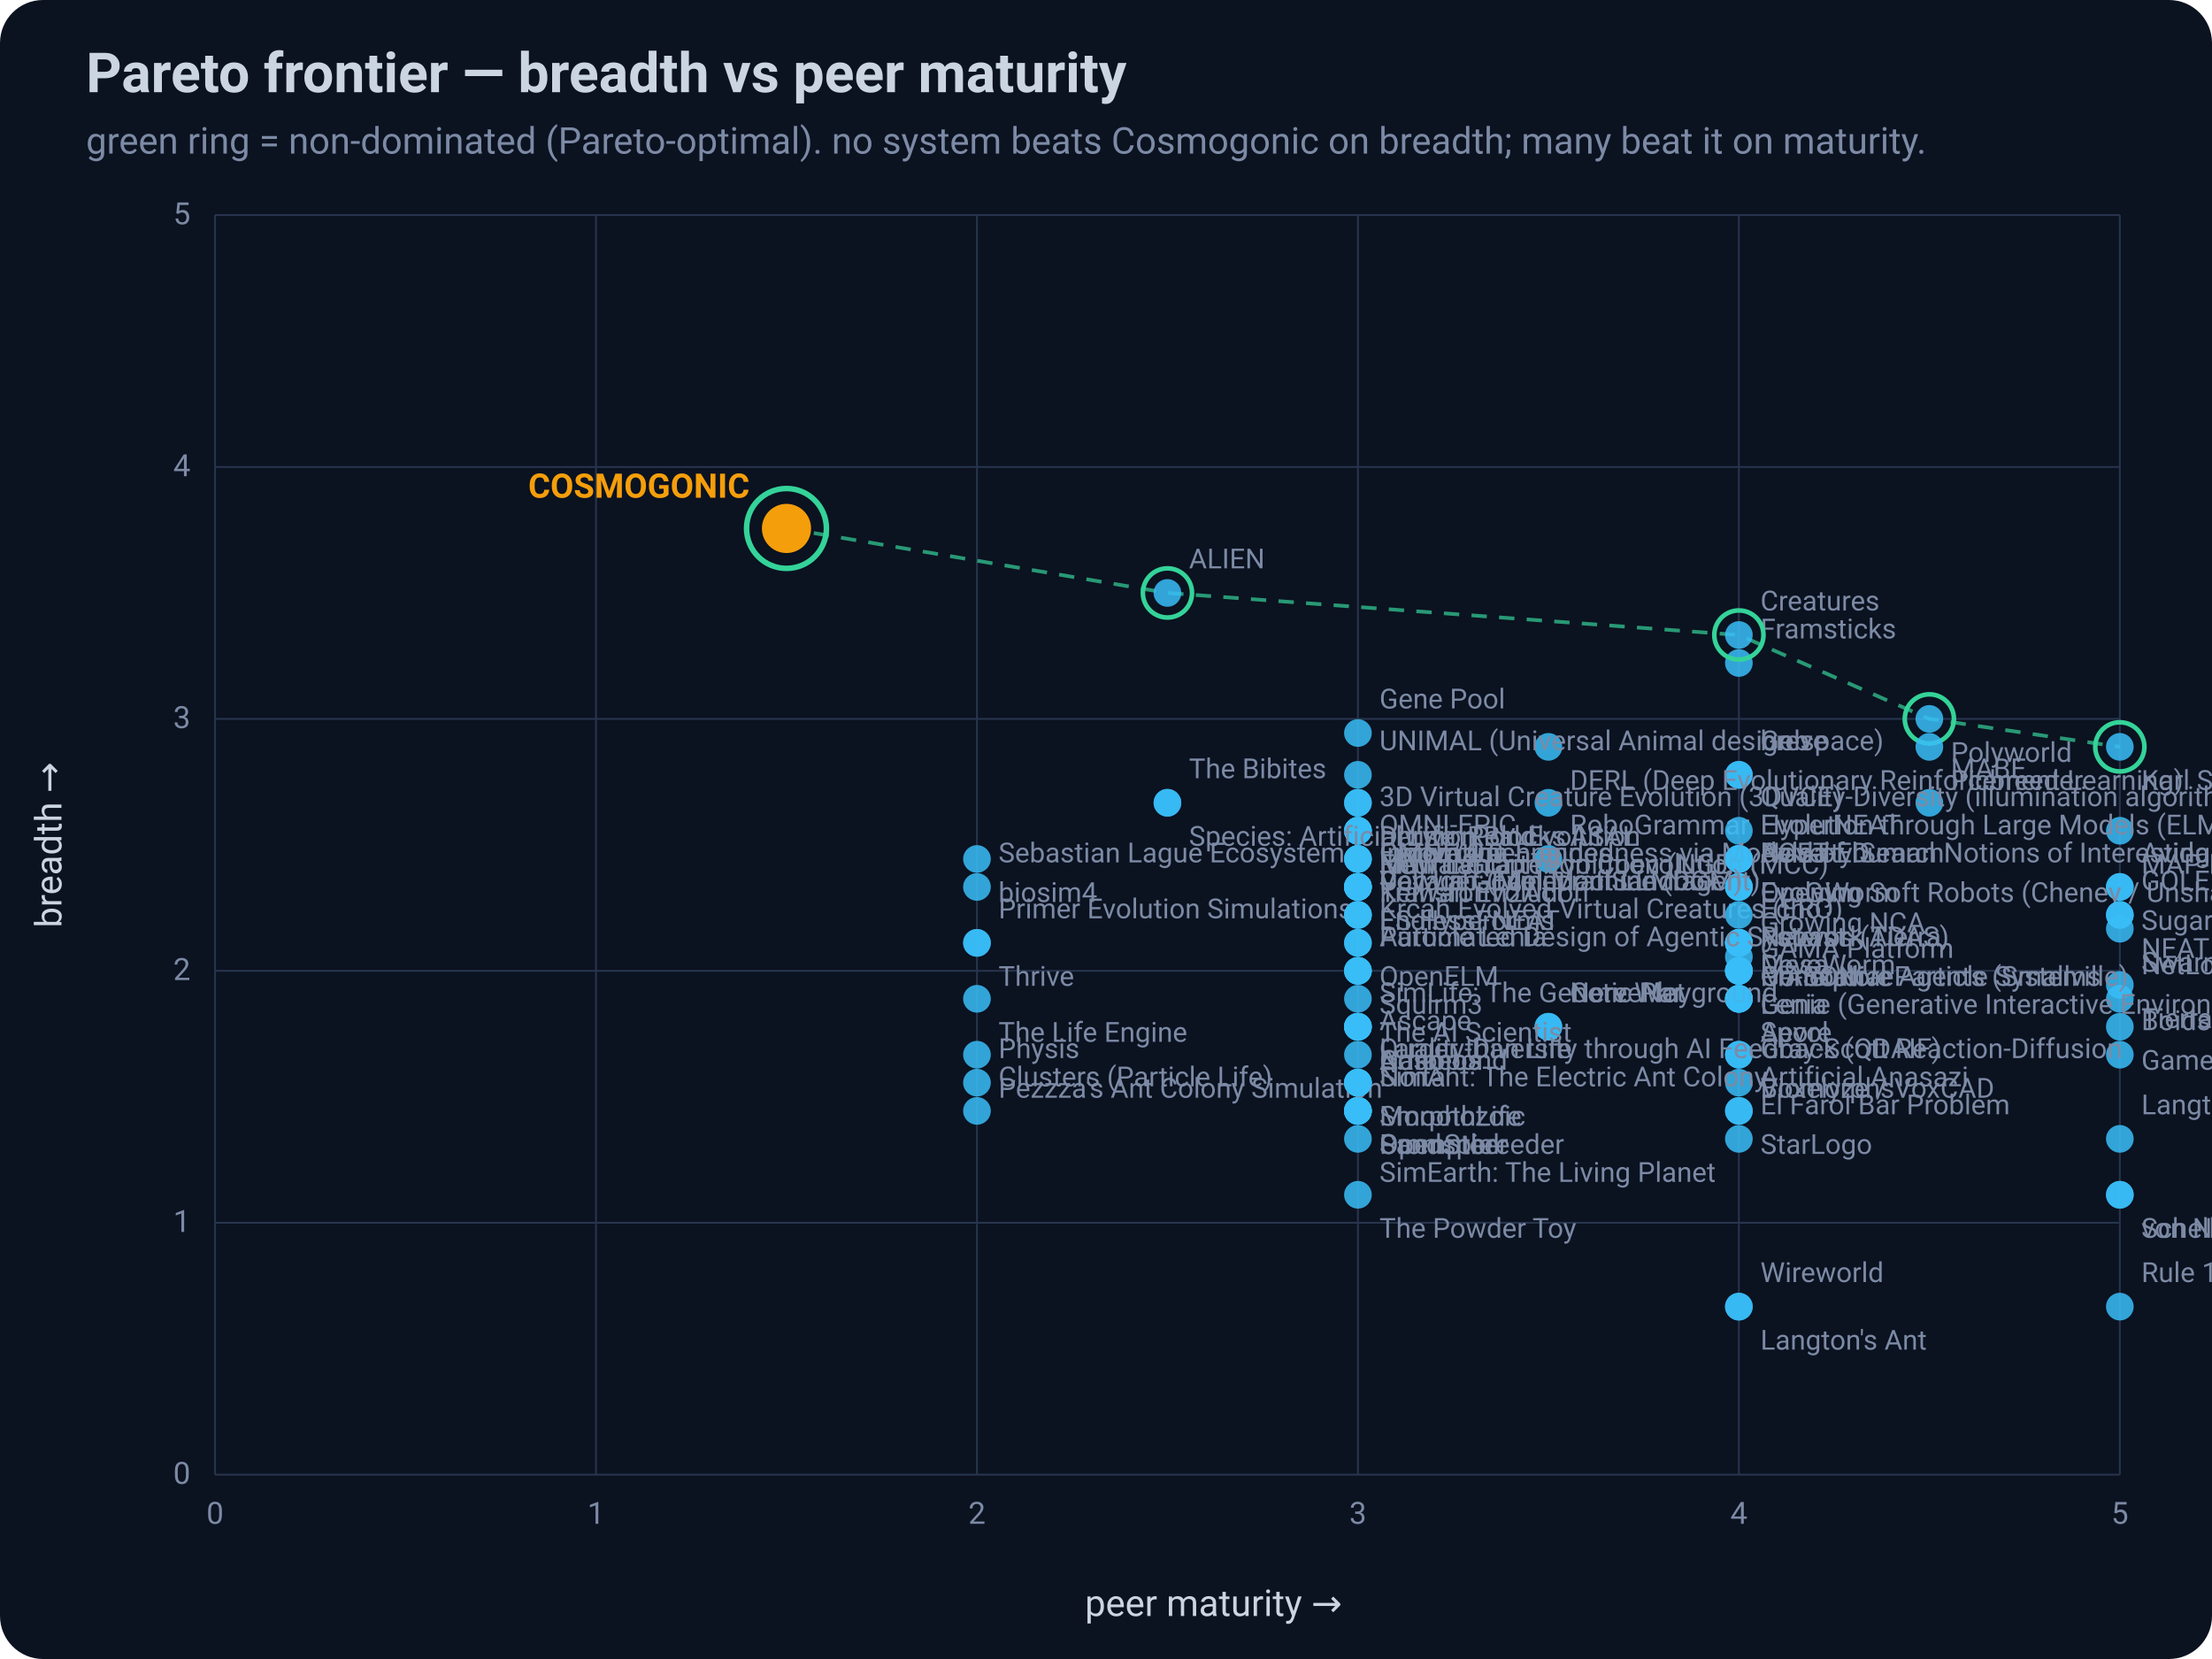
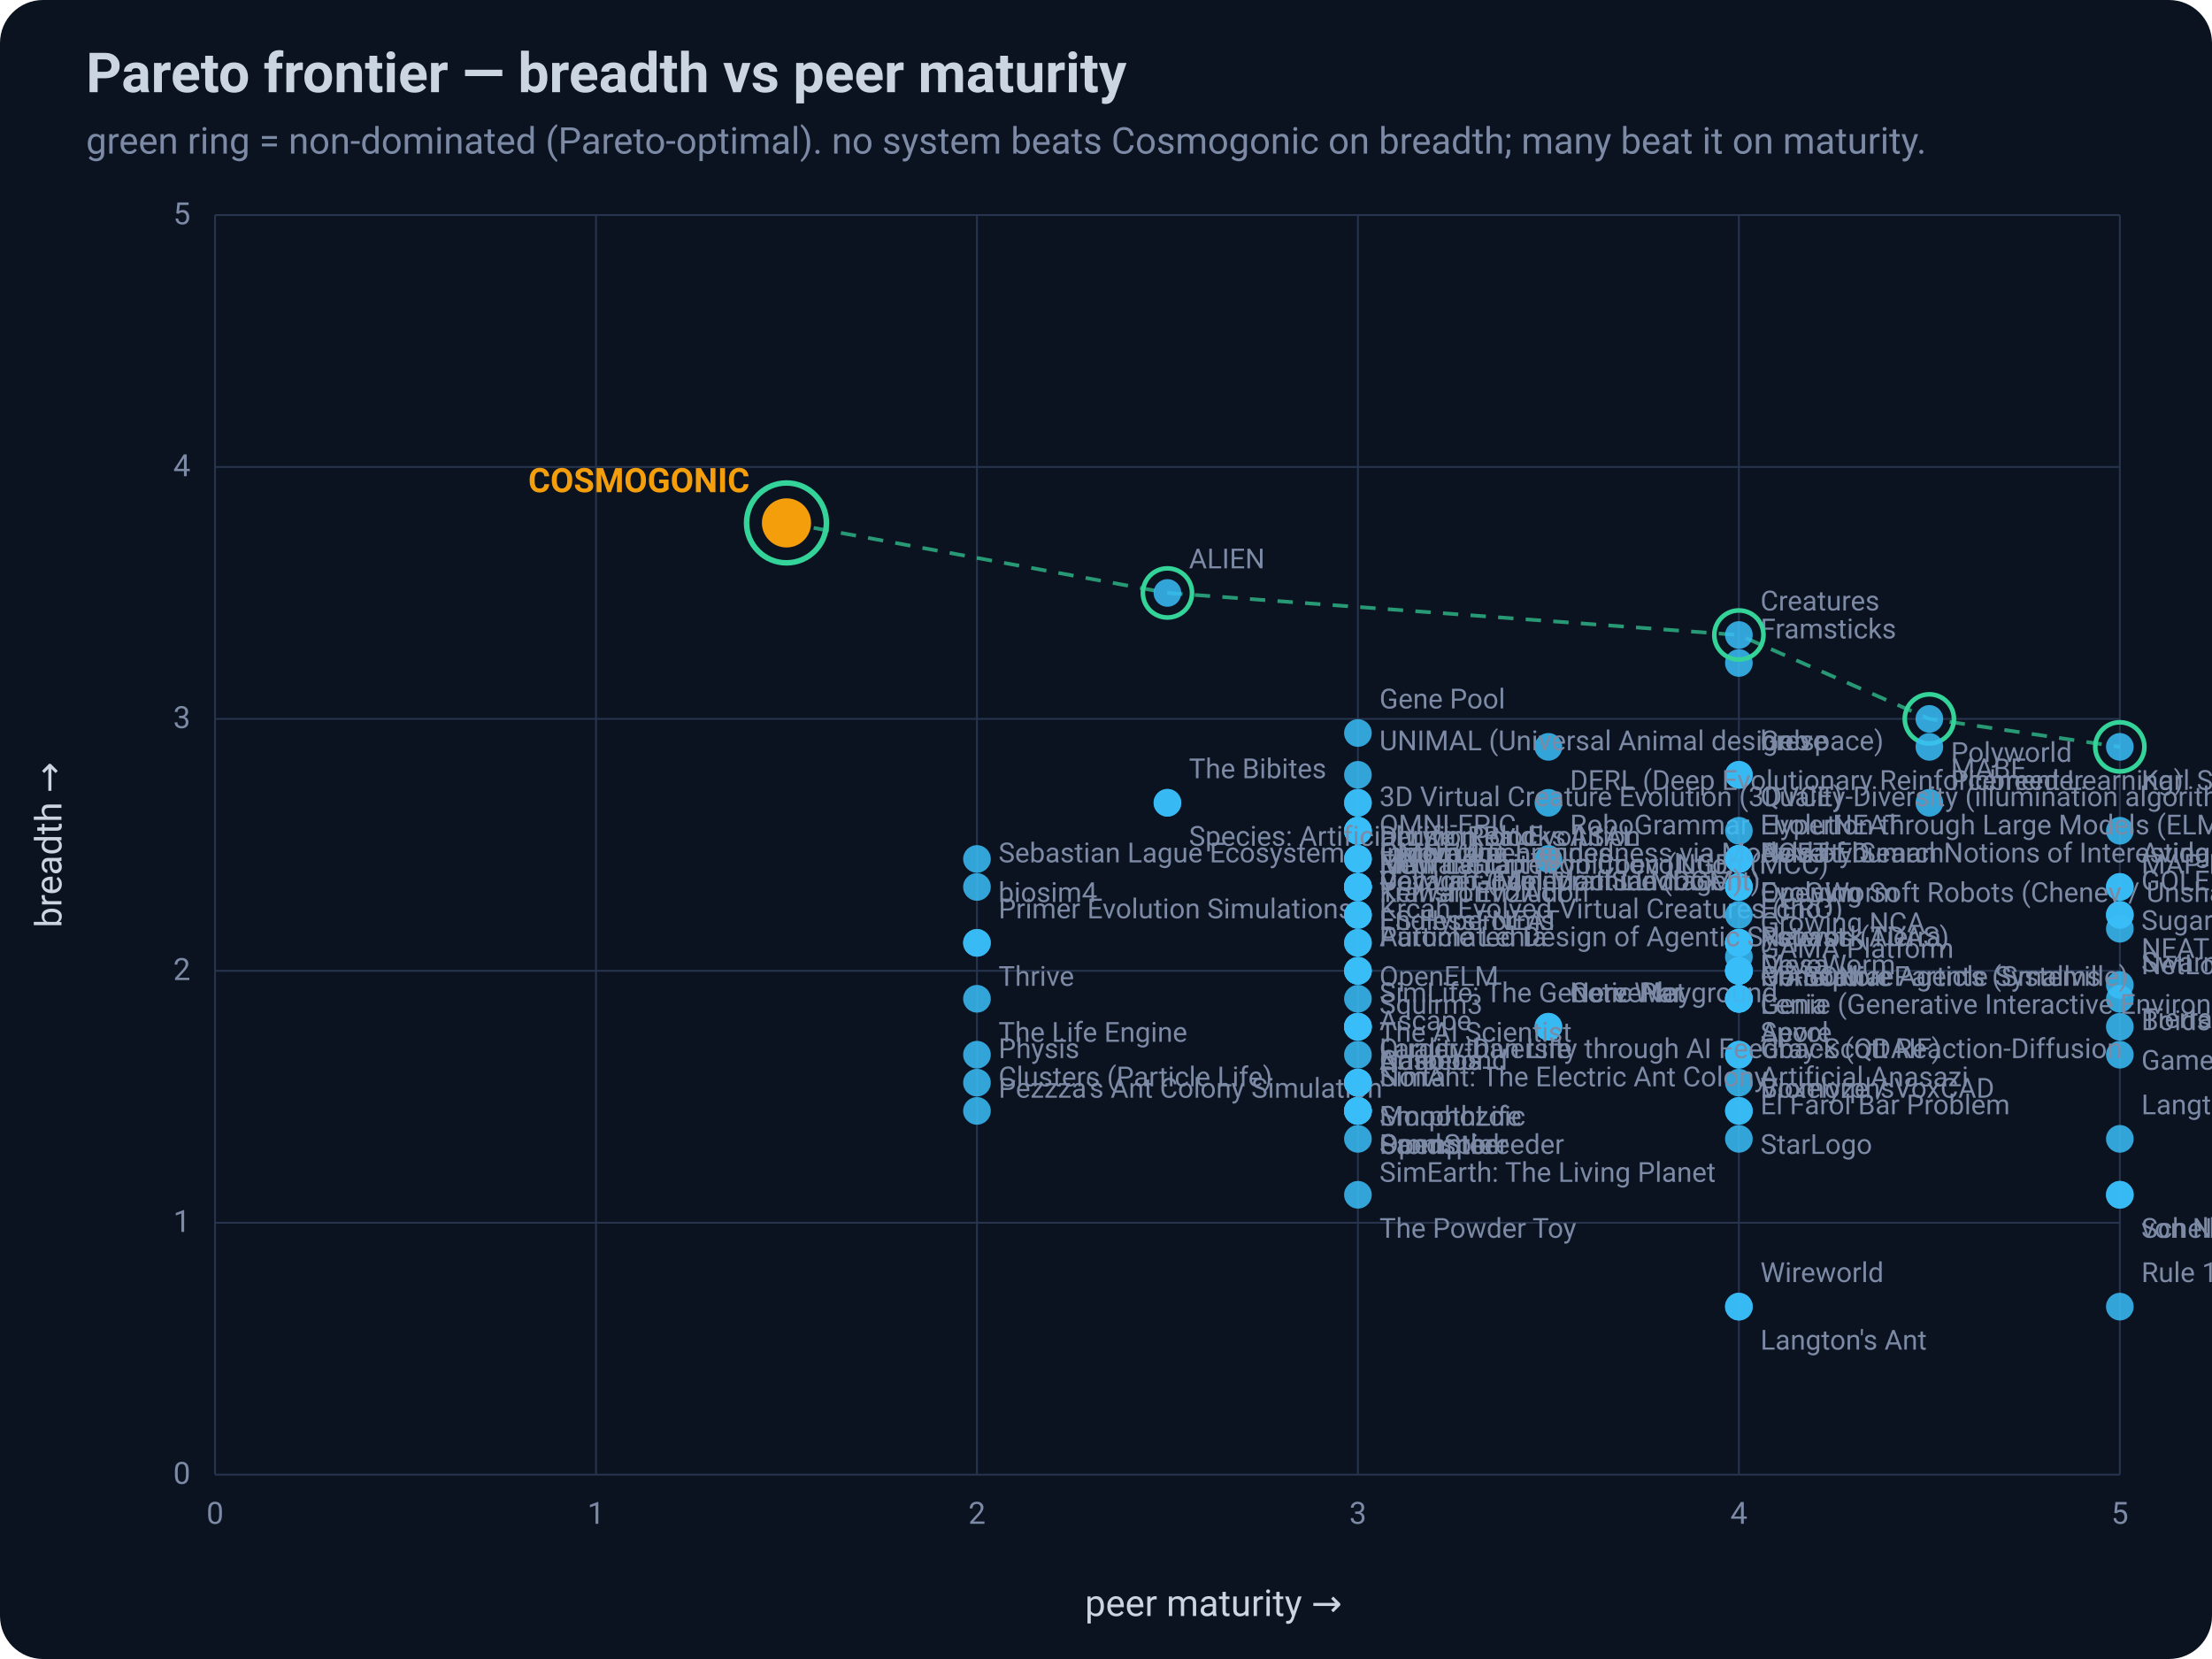
<svg xmlns="http://www.w3.org/2000/svg" viewBox="0 0 720 540" font-family="ui-sans-serif,system-ui,Segoe UI,Roboto,sans-serif" role="img" aria-label="Pareto frontier">
  <rect width="720" height="540" rx="14" fill="#0b1220" />
  <text x="28" y="30" fill="#cbd5e1" font-size="18" font-weight="700">Pareto frontier — breadth vs peer maturity</text>
  <text x="28" y="50" fill="#7c8aa5" font-size="12">green ring = non-dominated (Pareto-optimal). no system beats Cosmogonic on breadth; many beat it on maturity.</text>
  <line x1="70" y1="70" x2="70" y2="480" stroke="#27344d" stroke-width="0.6" />
  <line x1="70" y1="480" x2="690" y2="480" stroke="#27344d" stroke-width="0.6" />
  <text x="70" y="496" fill="#7c8aa5" font-size="10" text-anchor="middle">0</text>
  <text x="62" y="483" fill="#7c8aa5" font-size="10" text-anchor="end">0</text>
  <line x1="194" y1="70" x2="194" y2="480" stroke="#27344d" stroke-width="0.6" />
  <line x1="70" y1="398" x2="690" y2="398" stroke="#27344d" stroke-width="0.6" />
  <text x="194" y="496" fill="#7c8aa5" font-size="10" text-anchor="middle">1</text>
  <text x="62" y="401" fill="#7c8aa5" font-size="10" text-anchor="end">1</text>
  <line x1="318" y1="70" x2="318" y2="480" stroke="#27344d" stroke-width="0.6" />
  <line x1="70" y1="316" x2="690" y2="316" stroke="#27344d" stroke-width="0.6" />
  <text x="318" y="496" fill="#7c8aa5" font-size="10" text-anchor="middle">2</text>
  <text x="62" y="319" fill="#7c8aa5" font-size="10" text-anchor="end">2</text>
  <line x1="442" y1="70" x2="442" y2="480" stroke="#27344d" stroke-width="0.6" />
  <line x1="70" y1="234" x2="690" y2="234" stroke="#27344d" stroke-width="0.6" />
  <text x="442" y="496" fill="#7c8aa5" font-size="10" text-anchor="middle">3</text>
  <text x="62" y="237" fill="#7c8aa5" font-size="10" text-anchor="end">3</text>
  <line x1="566" y1="70" x2="566" y2="480" stroke="#27344d" stroke-width="0.6" />
  <line x1="70" y1="152" x2="690" y2="152" stroke="#27344d" stroke-width="0.6" />
  <text x="566" y="496" fill="#7c8aa5" font-size="10" text-anchor="middle">4</text>
  <text x="62" y="155" fill="#7c8aa5" font-size="10" text-anchor="end">4</text>
  <line x1="690" y1="70" x2="690" y2="480" stroke="#27344d" stroke-width="0.6" />
  <line x1="70" y1="70" x2="690" y2="70" stroke="#27344d" stroke-width="0.6" />
  <text x="690" y="496" fill="#7c8aa5" font-size="10" text-anchor="middle">5</text>
  <text x="62" y="73" fill="#7c8aa5" font-size="10" text-anchor="end">5</text>
  <text x="395" y="526" fill="#cbd5e1" font-size="12" text-anchor="middle">peer maturity →</text>
  <text x="20" y="275" fill="#cbd5e1" font-size="12" text-anchor="middle" transform="rotate(-90 20 275)">breadth →</text>
-   <polyline points="256,172.008 380,193 566,206.694 628,234 690,243.102" fill="none" stroke="#34d399" stroke-width="1.2" stroke-dasharray="5 4" opacity="0.7" />
-   <circle cx="256" cy="172.008" r="8" fill="#f59e0b" />
-   <circle cx="256" cy="172.008" r="13" fill="none" stroke="#34d399" stroke-width="1.8" />
-   <text x="244" y="162.008" fill="#f59e0b" font-size="11" font-weight="700" text-anchor="end">COSMOGONIC</text>
+   <polyline points="256,170.204 380,193 566,206.694 628,234 690,243.102" fill="none" stroke="#34d399" stroke-width="1.2" stroke-dasharray="5 4" opacity="0.7" />
+   <circle cx="256" cy="170.204" r="8" fill="#f59e0b" />
+   <circle cx="256" cy="170.204" r="13" fill="none" stroke="#34d399" stroke-width="1.8" />
+   <text x="244" y="160.204" fill="#f59e0b" font-size="11" font-weight="700" text-anchor="end">COSMOGONIC</text>
  <circle cx="690" cy="334.204" r="4.5" fill="#38bdf8" opacity="0.85" />
  <text x="697" y="348.204" fill="#7c8aa5" font-size="9">Game of Life</text>
  <circle cx="690" cy="343.306" r="4.5" fill="#38bdf8" opacity="0.85" />
  <text x="697" y="335.306" fill="#7c8aa5" font-size="9">Boids</text>
  <circle cx="566" cy="343.306" r="4.5" fill="#38bdf8" opacity="0.85" />
  <text x="573" y="357.306" fill="#7c8aa5" font-size="9">Biomorphs</text>
  <circle cx="504" cy="334.204" r="4.5" fill="#38bdf8" opacity="0.85" />
  <text x="511" y="326.204" fill="#7c8aa5" font-size="9">Core War</text>
  <circle cx="690" cy="320.592" r="4.5" fill="#38bdf8" opacity="0.85" />
  <text x="697" y="334.592" fill="#7c8aa5" font-size="9">Tierra</text>
  <circle cx="690" cy="288.694" r="4.5" fill="#38bdf8" opacity="0.85" />
  <text x="697" y="280.694" fill="#7c8aa5" font-size="9">Avida</text>
  <circle cx="628" cy="234" r="4.5" fill="#38bdf8" opacity="0.85" />
  <circle cx="628" cy="234" r="8" fill="none" stroke="#34d399" stroke-width="1.5" />
  <text x="635" y="248" fill="#7c8aa5" font-size="9">Polyworld</text>
  <circle cx="566" cy="215.796" r="4.5" fill="#38bdf8" opacity="0.85" />
  <text x="573" y="207.796" fill="#7c8aa5" font-size="9">Framsticks</text>
  <circle cx="690" cy="243.102" r="4.5" fill="#38bdf8" opacity="0.85" />
  <circle cx="690" cy="243.102" r="8" fill="none" stroke="#34d399" stroke-width="1.5" />
  <text x="697" y="257.102" fill="#7c8aa5" font-size="9">Karl Sims VC</text>
  <circle cx="566" cy="206.694" r="4.5" fill="#38bdf8" opacity="0.85" />
  <circle cx="566" cy="206.694" r="8" fill="none" stroke="#34d399" stroke-width="1.5" />
  <text x="573" y="198.694" fill="#7c8aa5" font-size="9">Creatures</text>
  <circle cx="442" cy="261.306" r="4.5" fill="#38bdf8" opacity="0.85" />
  <text x="449" y="275.306" fill="#7c8aa5" font-size="9">Darwin Pond</text>
  <circle cx="442" cy="238.592" r="4.5" fill="#38bdf8" opacity="0.85" />
  <text x="449" y="230.592" fill="#7c8aa5" font-size="9">Gene Pool</text>
  <circle cx="690" cy="288.694" r="4.5" fill="#38bdf8" opacity="0.85" />
  <text x="697" y="302.694" fill="#7c8aa5" font-size="9">Sugarscape</text>
  <circle cx="566" cy="306.898" r="4.5" fill="#38bdf8" opacity="0.85" />
  <text x="573" y="298.898" fill="#7c8aa5" font-size="9">Echo</text>
  <circle cx="690" cy="302.306" r="4.5" fill="#38bdf8" opacity="0.85" />
  <text x="697" y="316.306" fill="#7c8aa5" font-size="9">Swarm</text>
  <circle cx="566" cy="252.204" r="4.5" fill="#38bdf8" opacity="0.85" />
  <text x="573" y="244.204" fill="#7c8aa5" font-size="9">breve</text>
  <circle cx="628" cy="243.102" r="4.5" fill="#38bdf8" opacity="0.85" />
  <text x="635" y="257.102" fill="#7c8aa5" font-size="9">Picbreeder</text>
  <circle cx="628" cy="261.306" r="4.5" fill="#38bdf8" opacity="0.85" />
  <text x="635" y="253.306" fill="#7c8aa5" font-size="9">MABE</text>
  <circle cx="566" cy="316" r="4.5" fill="#38bdf8" opacity="0.85" />
  <text x="573" y="330" fill="#7c8aa5" font-size="9">Lenia</text>
  <circle cx="566" cy="311.408" r="4.5" fill="#38bdf8" opacity="0.85" />
  <text x="573" y="303.408" fill="#7c8aa5" font-size="9">Growing NCA</text>
  <circle cx="566" cy="279.592" r="4.5" fill="#38bdf8" opacity="0.85" />
  <text x="573" y="293.592" fill="#7c8aa5" font-size="9">OpenWorm</text>
  <circle cx="566" cy="288.694" r="4.5" fill="#38bdf8" opacity="0.85" />
  <text x="573" y="280.694" fill="#7c8aa5" font-size="9">POET</text>
  <circle cx="566" cy="279.592" r="4.5" fill="#38bdf8" opacity="0.85" />
  <text x="573" y="293.592" fill="#7c8aa5" font-size="9">EvoGym</text>
  <circle cx="380" cy="193" r="4.5" fill="#38bdf8" opacity="0.85" />
  <circle cx="380" cy="193" r="8" fill="none" stroke="#34d399" stroke-width="1.5" />
  <text x="387" y="185" fill="#7c8aa5" font-size="9">ALIEN</text>
  <circle cx="504" cy="261.306" r="4.5" fill="#38bdf8" opacity="0.85" />
  <text x="511" y="275.306" fill="#7c8aa5" font-size="9">ASAL</text>
  <circle cx="566" cy="425.306" r="4.5" fill="#38bdf8" opacity="0.85" />
  <text x="573" y="417.306" fill="#7c8aa5" font-size="9">Wireworld</text>
  <circle cx="566" cy="425.306" r="4.5" fill="#38bdf8" opacity="0.85" />
  <text x="573" y="439.306" fill="#7c8aa5" font-size="9">Langton's Ant</text>
  <circle cx="690" cy="370.694" r="4.5" fill="#38bdf8" opacity="0.85" />
  <text x="697" y="362.694" fill="#7c8aa5" font-size="9">Langton's Loops</text>
  <circle cx="690" cy="388.898" r="4.5" fill="#38bdf8" opacity="0.85" />
  <text x="697" y="402.898" fill="#7c8aa5" font-size="9">von Neumann Universal Constructor</text>
  <circle cx="690" cy="425.306" r="4.5" fill="#38bdf8" opacity="0.85" />
  <text x="697" y="417.306" fill="#7c8aa5" font-size="9">Rule 110</text>
  <circle cx="442" cy="352.408" r="4.5" fill="#38bdf8" opacity="0.85" />
  <text x="449" y="366.408" fill="#7c8aa5" font-size="9">SmoothLife</text>
  <circle cx="442" cy="352.408" r="4.5" fill="#38bdf8" opacity="0.85" />
  <text x="449" y="344.408" fill="#7c8aa5" font-size="9">Larger than Life</text>
  <circle cx="442" cy="270.408" r="4.5" fill="#38bdf8" opacity="0.85" />
  <text x="449" y="284.408" fill="#7c8aa5" font-size="9">Flow Lenia</text>
  <circle cx="442" cy="316" r="4.5" fill="#38bdf8" opacity="0.85" />
  <text x="449" y="308" fill="#7c8aa5" font-size="9">Particle Lenia</text>
  <circle cx="566" cy="306.898" r="4.5" fill="#38bdf8" opacity="0.85" />
  <text x="573" y="320.898" fill="#7c8aa5" font-size="9">Primordial Particle Systems</text>
  <circle cx="566" cy="352.408" r="4.5" fill="#38bdf8" opacity="0.85" />
  <text x="573" y="344.408" fill="#7c8aa5" font-size="9">Gray-Scott Reaction-Diffusion</text>
  <circle cx="566" cy="325.102" r="4.5" fill="#38bdf8" opacity="0.85" />
  <text x="573" y="339.102" fill="#7c8aa5" font-size="9">Aevol</text>
  <circle cx="566" cy="288.694" r="4.5" fill="#38bdf8" opacity="0.85" />
  <text x="573" y="280.694" fill="#7c8aa5" font-size="9">Avida-ED</text>
  <circle cx="442" cy="334.204" r="4.5" fill="#38bdf8" opacity="0.85" />
  <text x="449" y="348.204" fill="#7c8aa5" font-size="9">Nanopond</text>
  <circle cx="318" cy="352.408" r="4.5" fill="#38bdf8" opacity="0.85" />
  <text x="325" y="344.408" fill="#7c8aa5" font-size="9">Physis</text>
  <circle cx="442" cy="334.204" r="4.5" fill="#38bdf8" opacity="0.85" />
  <text x="449" y="348.204" fill="#7c8aa5" font-size="9">Cosmos</text>
  <circle cx="566" cy="252.204" r="4.5" fill="#38bdf8" opacity="0.85" />
  <text x="573" y="244.204" fill="#7c8aa5" font-size="9">Geb</text>
  <circle cx="442" cy="334.204" r="4.5" fill="#38bdf8" opacity="0.85" />
  <text x="449" y="348.204" fill="#7c8aa5" font-size="9">Amoeba</text>
  <circle cx="442" cy="288.694" r="4.5" fill="#38bdf8" opacity="0.85" />
  <text x="449" y="280.694" fill="#7c8aa5" font-size="9">Evolve 4.0</text>
  <circle cx="442" cy="316" r="4.5" fill="#38bdf8" opacity="0.85" />
  <text x="449" y="330" fill="#7c8aa5" font-size="9">Squirm3</text>
  <circle cx="566" cy="316" r="4.5" fill="#38bdf8" opacity="0.85" />
  <text x="573" y="308" fill="#7c8aa5" font-size="9">Network Tierra</text>
  <circle cx="318" cy="279.592" r="4.5" fill="#38bdf8" opacity="0.85" />
  <text x="325" y="293.592" fill="#7c8aa5" font-size="9">biosim4</text>
  <circle cx="690" cy="297.796" r="4.5" fill="#38bdf8" opacity="0.85" />
  <text x="697" y="289.796" fill="#7c8aa5" font-size="9">GOLEM (Genetically Organized Lifelike Electro Mechanics)</text>
  <circle cx="566" cy="343.306" r="4.5" fill="#38bdf8" opacity="0.85" />
  <text x="573" y="357.306" fill="#7c8aa5" font-size="9">Voxelyze / VoxCAD</text>
  <circle cx="442" cy="270.408" r="4.5" fill="#38bdf8" opacity="0.85" />
  <text x="449" y="262.408" fill="#7c8aa5" font-size="9">3D Virtual Creature Evolution (3DVCE)</text>
  <circle cx="504" cy="243.102" r="4.5" fill="#38bdf8" opacity="0.85" />
  <text x="511" y="257.102" fill="#7c8aa5" font-size="9">DERL (Deep Evolutionary Reinforcement Learning)</text>
  <circle cx="442" cy="252.204" r="4.5" fill="#38bdf8" opacity="0.85" />
  <text x="449" y="244.204" fill="#7c8aa5" font-size="9">UNIMAL (Universal Animal design space)</text>
  <circle cx="566" cy="279.592" r="4.5" fill="#38bdf8" opacity="0.85" />
  <text x="573" y="293.592" fill="#7c8aa5" font-size="9">Evolving Soft Robots (Cheney / Unshackling Evolution)</text>
  <circle cx="504" cy="279.592" r="4.5" fill="#38bdf8" opacity="0.85" />
  <text x="511" y="271.592" fill="#7c8aa5" font-size="9">RoboGrammar</text>
  <circle cx="442" cy="279.592" r="4.5" fill="#38bdf8" opacity="0.85" />
  <text x="449" y="293.592" fill="#7c8aa5" font-size="9">Transform2Act</text>
  <circle cx="504" cy="334.204" r="4.5" fill="#38bdf8" opacity="0.85" />
  <text x="511" y="326.204" fill="#7c8aa5" font-size="9">NerveNet</text>
  <circle cx="442" cy="270.408" r="4.5" fill="#38bdf8" opacity="0.85" />
  <text x="449" y="284.408" fill="#7c8aa5" font-size="9">Neural Graph Evolution (NGE)</text>
  <circle cx="442" cy="306.898" r="4.5" fill="#38bdf8" opacity="0.85" />
  <text x="449" y="298.898" fill="#7c8aa5" font-size="9">Krcah Evolved Virtual Creatures (ERO)</text>
  <circle cx="690" cy="297.796" r="4.5" fill="#38bdf8" opacity="0.85" />
  <text x="697" y="311.796" fill="#7c8aa5" font-size="9">NEAT (NeuroEvolution of Augmenting Topologies)</text>
  <circle cx="566" cy="279.592" r="4.5" fill="#38bdf8" opacity="0.85" />
  <text x="573" y="271.592" fill="#7c8aa5" font-size="9">HyperNEAT</text>
  <circle cx="442" cy="288.694" r="4.5" fill="#38bdf8" opacity="0.85" />
  <text x="449" y="302.694" fill="#7c8aa5" font-size="9">ES-HyperNEAT</text>
  <circle cx="566" cy="288.694" r="4.5" fill="#38bdf8" opacity="0.85" />
  <text x="573" y="280.694" fill="#7c8aa5" font-size="9">Novelty Search</text>
  <circle cx="690" cy="270.408" r="4.5" fill="#38bdf8" opacity="0.85" />
  <text x="697" y="284.408" fill="#7c8aa5" font-size="9">MAP-Elites</text>
  <circle cx="566" cy="270.408" r="4.5" fill="#38bdf8" opacity="0.85" />
  <text x="573" y="262.408" fill="#7c8aa5" font-size="9">Quality-Diversity (illumination algorithms)</text>
  <circle cx="566" cy="306.898" r="4.5" fill="#38bdf8" opacity="0.85" />
  <text x="573" y="320.898" fill="#7c8aa5" font-size="9">Go-Explore</text>
  <circle cx="442" cy="288.694" r="4.5" fill="#38bdf8" opacity="0.85" />
  <text x="449" y="280.694" fill="#7c8aa5" font-size="9">OMNI (Open-endedness via Models of human Notions of Interestingness)</text>
  <circle cx="442" cy="270.408" r="4.5" fill="#38bdf8" opacity="0.85" />
  <text x="449" y="284.408" fill="#7c8aa5" font-size="9">Minimal Criterion Coevolution (MCC)</text>
  <circle cx="442" cy="288.694" r="4.5" fill="#38bdf8" opacity="0.85" />
  <text x="449" y="280.694" fill="#7c8aa5" font-size="9">Innovation Engines</text>
  <circle cx="442" cy="288.694" r="4.5" fill="#38bdf8" opacity="0.85" />
  <text x="449" y="302.694" fill="#7c8aa5" font-size="9">EndlessForms</text>
  <circle cx="690" cy="325.102" r="4.5" fill="#38bdf8" opacity="0.85" />
  <text x="697" y="317.102" fill="#7c8aa5" font-size="9">NetLogo</text>
  <circle cx="566" cy="306.898" r="4.5" fill="#38bdf8" opacity="0.85" />
  <text x="573" y="320.898" fill="#7c8aa5" font-size="9">MASON</text>
  <circle cx="566" cy="316" r="4.5" fill="#38bdf8" opacity="0.85" />
  <text x="573" y="308" fill="#7c8aa5" font-size="9">Repast</text>
  <circle cx="566" cy="361.592" r="4.5" fill="#38bdf8" opacity="0.85" />
  <text x="573" y="375.592" fill="#7c8aa5" font-size="9">StarLogo</text>
  <circle cx="442" cy="343.306" r="4.5" fill="#38bdf8" opacity="0.85" />
  <text x="449" y="335.306" fill="#7c8aa5" font-size="9">Ascape</text>
  <circle cx="566" cy="297.796" r="4.5" fill="#38bdf8" opacity="0.85" />
  <text x="573" y="311.796" fill="#7c8aa5" font-size="9">GAMA Platform</text>
  <circle cx="566" cy="325.102" r="4.5" fill="#38bdf8" opacity="0.85" />
  <text x="573" y="317.102" fill="#7c8aa5" font-size="9">Mesa</text>
  <circle cx="442" cy="361.592" r="4.5" fill="#38bdf8" opacity="0.85" />
  <text x="449" y="375.592" fill="#7c8aa5" font-size="9">OpenSteer</text>
  <circle cx="566" cy="361.592" r="4.5" fill="#38bdf8" opacity="0.85" />
  <text x="573" y="353.592" fill="#7c8aa5" font-size="9">Artificial Anasazi</text>
  <circle cx="690" cy="388.898" r="4.5" fill="#38bdf8" opacity="0.85" />
  <text x="697" y="402.898" fill="#7c8aa5" font-size="9">Schelling Segregation Model</text>
  <circle cx="566" cy="370.694" r="4.5" fill="#38bdf8" opacity="0.85" />
  <text x="573" y="362.694" fill="#7c8aa5" font-size="9">El Farol Bar Problem</text>
  <circle cx="566" cy="325.102" r="4.5" fill="#38bdf8" opacity="0.85" />
  <text x="573" y="339.102" fill="#7c8aa5" font-size="9">Spore</text>
  <circle cx="442" cy="334.204" r="4.5" fill="#38bdf8" opacity="0.85" />
  <text x="449" y="326.204" fill="#7c8aa5" font-size="9">SimLife: The Genetic Playground</text>
  <circle cx="442" cy="370.694" r="4.5" fill="#38bdf8" opacity="0.85" />
  <text x="449" y="384.694" fill="#7c8aa5" font-size="9">SimEarth: The Living Planet</text>
  <circle cx="442" cy="361.592" r="4.5" fill="#38bdf8" opacity="0.85" />
  <text x="449" y="353.592" fill="#7c8aa5" font-size="9">SimAnt: The Electric Ant Colony</text>
  <circle cx="318" cy="306.898" r="4.5" fill="#38bdf8" opacity="0.85" />
  <text x="325" y="320.898" fill="#7c8aa5" font-size="9">Thrive</text>
  <circle cx="442" cy="297.796" r="4.5" fill="#38bdf8" opacity="0.85" />
  <text x="449" y="289.796" fill="#7c8aa5" font-size="9">Cell Lab: Evolution Sandbox</text>
  <circle cx="380" cy="261.306" r="4.5" fill="#38bdf8" opacity="0.85" />
  <text x="387" y="275.306" fill="#7c8aa5" font-size="9">Species: Artificial Life, Real Evolution</text>
  <circle cx="380" cy="261.306" r="4.5" fill="#38bdf8" opacity="0.85" />
  <text x="387" y="253.306" fill="#7c8aa5" font-size="9">The Bibites</text>
  <circle cx="442" cy="388.898" r="4.5" fill="#38bdf8" opacity="0.85" />
  <text x="449" y="402.898" fill="#7c8aa5" font-size="9">The Powder Toy</text>
  <circle cx="442" cy="361.592" r="4.5" fill="#38bdf8" opacity="0.85" />
  <text x="449" y="353.592" fill="#7c8aa5" font-size="9">Noita</text>
  <circle cx="318" cy="325.102" r="4.5" fill="#38bdf8" opacity="0.85" />
  <text x="325" y="339.102" fill="#7c8aa5" font-size="9">The Life Engine</text>
  <circle cx="318" cy="361.592" r="4.5" fill="#38bdf8" opacity="0.85" />
  <text x="325" y="353.592" fill="#7c8aa5" font-size="9">Clusters (Particle Life)</text>
  <circle cx="442" cy="361.592" r="4.5" fill="#38bdf8" opacity="0.85" />
  <text x="449" y="375.592" fill="#7c8aa5" font-size="9">Sandspiel</text>
  <circle cx="318" cy="288.694" r="4.5" fill="#38bdf8" opacity="0.85" />
  <text x="325" y="280.694" fill="#7c8aa5" font-size="9">Sebastian Lague Ecosystem</text>
  <circle cx="318" cy="343.306" r="4.5" fill="#38bdf8" opacity="0.85" />
  <text x="325" y="357.306" fill="#7c8aa5" font-size="9">Pezzza's Ant Colony Simulation</text>
  <circle cx="318" cy="306.898" r="4.5" fill="#38bdf8" opacity="0.85" />
  <text x="325" y="298.898" fill="#7c8aa5" font-size="9">Primer Evolution Simulations</text>
  <circle cx="442" cy="279.592" r="4.5" fill="#38bdf8" opacity="0.85" />
  <text x="449" y="293.592" fill="#7c8aa5" font-size="9">Keiwan Evolution</text>
  <circle cx="566" cy="325.102" r="4.5" fill="#38bdf8" opacity="0.85" />
  <text x="573" y="317.102" fill="#7c8aa5" font-size="9">DevoWorm</text>
  <circle cx="442" cy="352.408" r="4.5" fill="#38bdf8" opacity="0.85" />
  <text x="449" y="366.408" fill="#7c8aa5" font-size="9">Morphozoic</text>
  <circle cx="442" cy="288.694" r="4.5" fill="#38bdf8" opacity="0.85" />
  <text x="449" y="280.694" fill="#7c8aa5" font-size="9">Chromaria</text>
  <circle cx="442" cy="261.306" r="4.5" fill="#38bdf8" opacity="0.85" />
  <text x="449" y="275.306" fill="#7c8aa5" font-size="9">Division Blocks</text>
  <circle cx="442" cy="297.796" r="4.5" fill="#38bdf8" opacity="0.85" />
  <text x="449" y="289.796" fill="#7c8aa5" font-size="9">Voyager (Minecraft LLM agent)</text>
  <circle cx="566" cy="306.898" r="4.5" fill="#38bdf8" opacity="0.85" />
  <text x="573" y="320.898" fill="#7c8aa5" font-size="9">Generative Agents (Smallville)</text>
  <circle cx="442" cy="279.592" r="4.5" fill="#38bdf8" opacity="0.85" />
  <text x="449" y="271.592" fill="#7c8aa5" font-size="9">OMNI-EPIC</text>
  <circle cx="566" cy="316" r="4.5" fill="#38bdf8" opacity="0.85" />
  <text x="573" y="330" fill="#7c8aa5" font-size="9">Genie (Generative Interactive Environments)</text>
  <circle cx="566" cy="279.592" r="4.5" fill="#38bdf8" opacity="0.85" />
  <text x="573" y="271.592" fill="#7c8aa5" font-size="9">Evolution through Large Models (ELM)</text>
  <circle cx="442" cy="306.898" r="4.5" fill="#38bdf8" opacity="0.85" />
  <text x="449" y="320.898" fill="#7c8aa5" font-size="9">OpenELM</text>
  <circle cx="442" cy="316" r="4.5" fill="#38bdf8" opacity="0.85" />
  <text x="449" y="308" fill="#7c8aa5" font-size="9">Automated Design of Agentic Systems (ADAS)</text>
  <circle cx="442" cy="325.102" r="4.5" fill="#38bdf8" opacity="0.85" />
  <text x="449" y="339.102" fill="#7c8aa5" font-size="9">The AI Scientist</text>
  <circle cx="442" cy="297.796" r="4.5" fill="#38bdf8" opacity="0.85" />
  <text x="449" y="289.796" fill="#7c8aa5" font-size="9">Darwin Godel Machine (DGM)</text>
  <circle cx="442" cy="361.592" r="4.5" fill="#38bdf8" opacity="0.85" />
  <text x="449" y="375.592" fill="#7c8aa5" font-size="9">Promptbreeder</text>
  <circle cx="442" cy="352.408" r="4.5" fill="#38bdf8" opacity="0.85" />
  <text x="449" y="344.408" fill="#7c8aa5" font-size="9">Quality-Diversity through AI Feedback (QDAIF)</text>
</svg>
